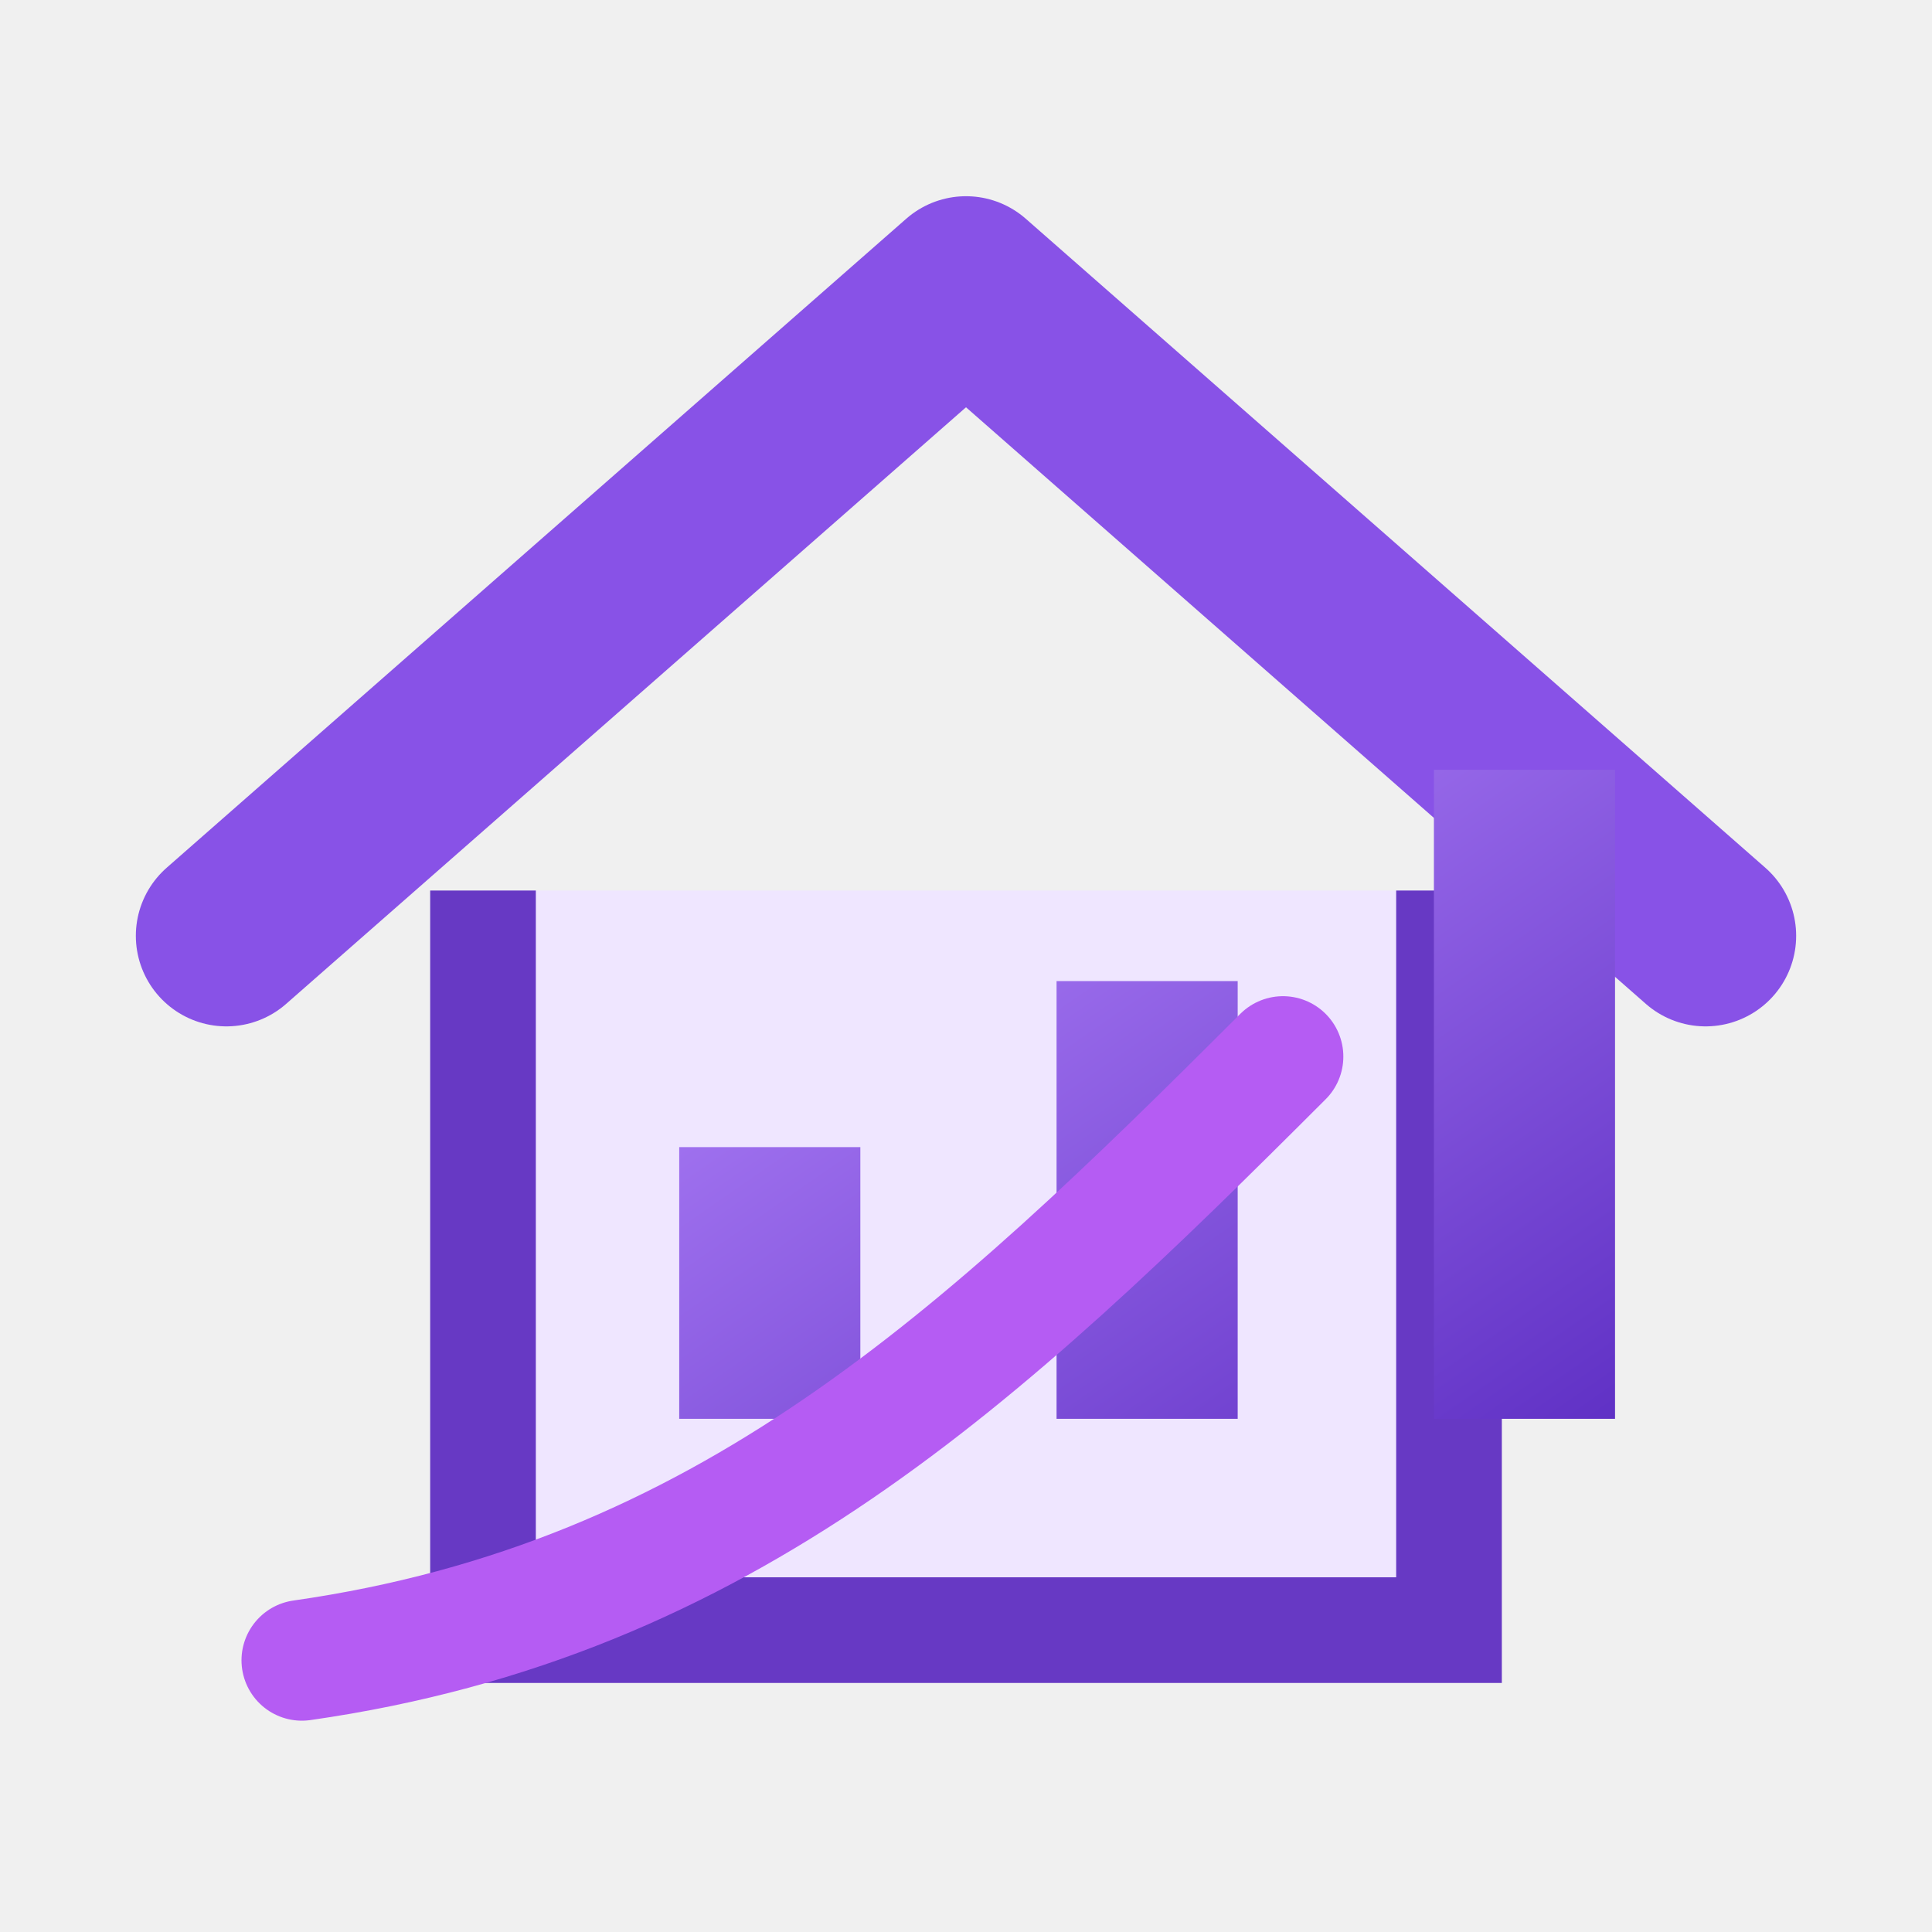
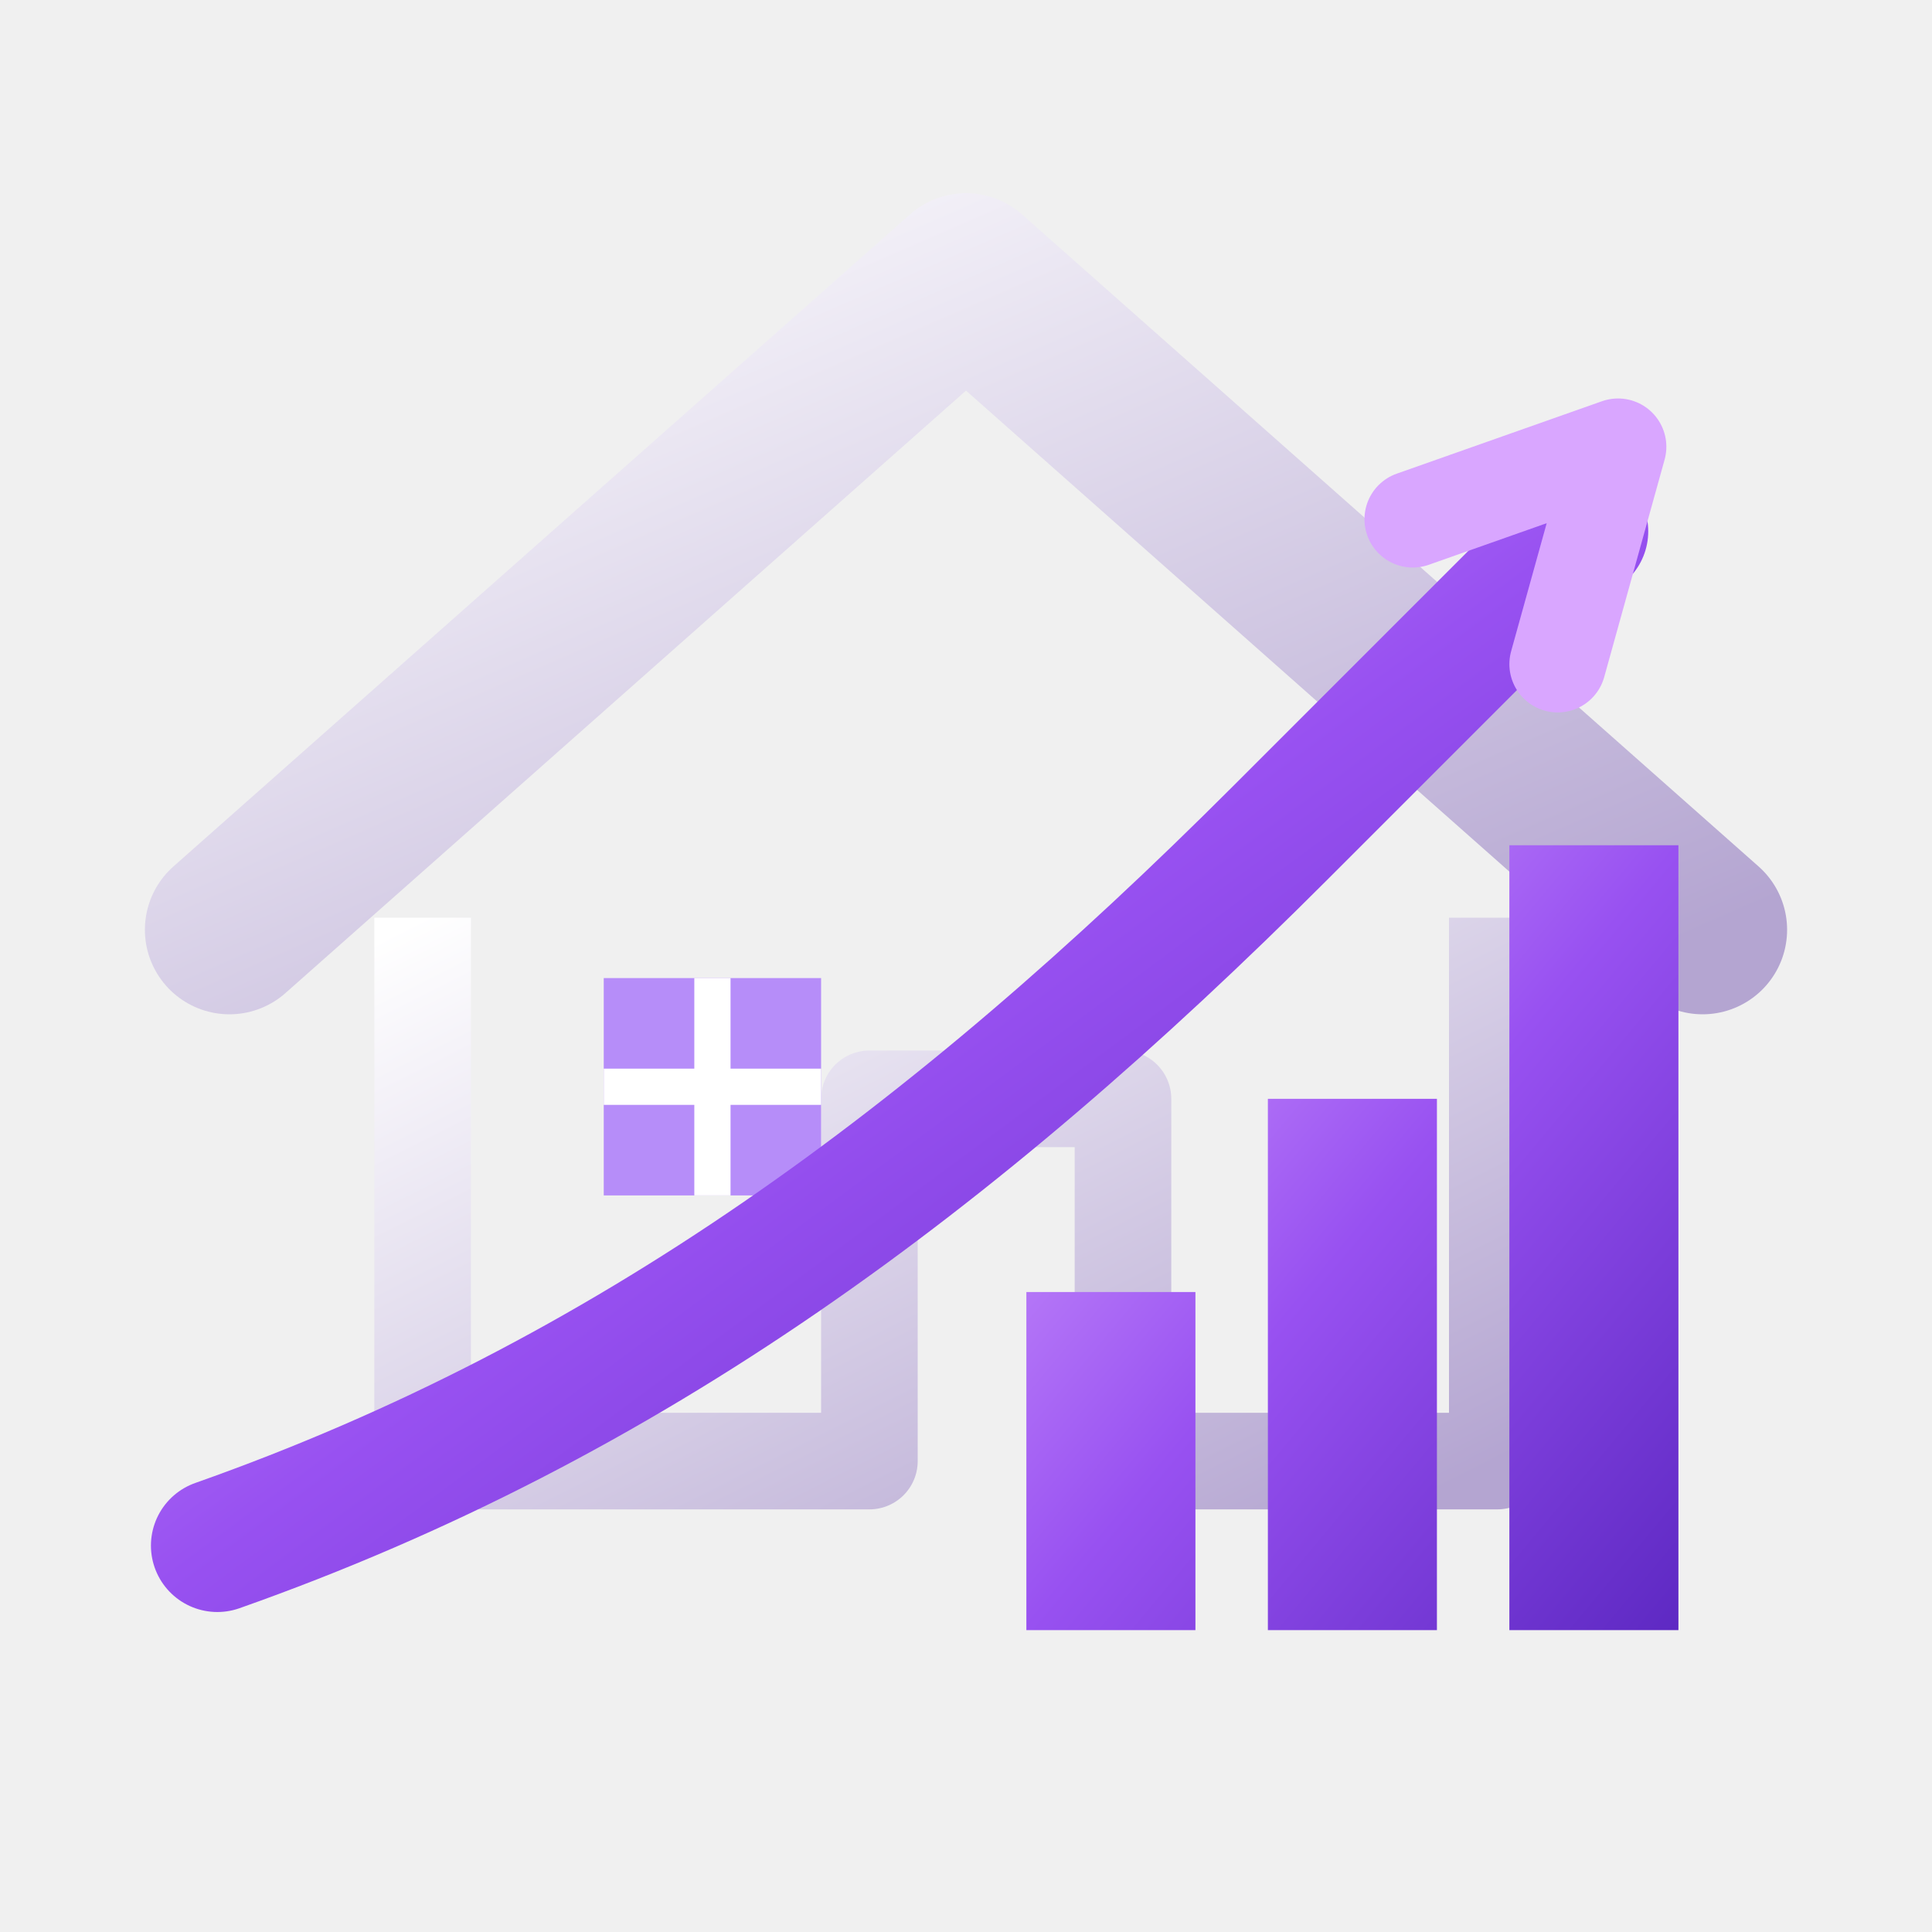
- <svg xmlns="http://www.w3.org/2000/svg" viewBox="0 0 128 128">
+ <svg xmlns="http://www.w3.org/2000/svg" aria-label="Family Budget Tracker logo" role="img" viewBox="0 0 160 160">
  <defs>
-     <linearGradient id="p" x2="1" y2="1">
-       <stop stop-color="#b88aff" />
-       <stop offset="1" stop-color="#6031c5" />
+     <linearGradient id="violet" x1="0" x2="1" y1="0" y2="1">
+       <stop stop-color="#d9a6ff" />
+       <stop offset=".5" stop-color="#9851f1" />
+       <stop offset="1" stop-color="#5e29c3" />
+     </linearGradient>
+     <linearGradient id="silver" x1="0" x2="1" y1="0" y2="1">
+       <stop stop-color="#fff" />
+       <stop offset="1" stop-color="#b4a5d1" />
    </linearGradient>
  </defs>
-   <path d="M15 62 64 19l49 43" fill="none" stroke="#8852e7" stroke-width="12" stroke-linecap="round" stroke-linejoin="round" />
-   <path d="M32 59v49h64V59" fill="#efe6ff" stroke="#6739c4" stroke-width="7" />
-   <path d="M45 94V76h12v18m13 0V65h12v29m13 0V51h12v43" fill="url(#p)" />
-   <path d="M20 110c28-4 45-20 65-40" fill="none" stroke="#b55cf3" stroke-width="8" stroke-linecap="round" />
+   <path d="M19 77 80 23l61 54" fill="none" stroke="url(#silver)" stroke-linecap="round" stroke-linejoin="round" stroke-width="14" />
+   <path d="M35 76v45h37V91h21v30h31V76" fill="none" stroke="url(#silver)" stroke-linejoin="round" stroke-width="8" />
+   <path d="M50 81h18v18H50z" fill="#b68df9" />
+   <path d="M59 81v18M50 90h18" stroke="#fff" stroke-width="3" />
+   <path d="M85 135V107h14v28M105 135V91h14v44M125 135V70h14v65" fill="url(#violet)" />
+   <path d="M18 128c34-12 61-32 88-59l25-25" fill="none" stroke="url(#violet)" stroke-linecap="round" stroke-width="11" />
+   <path d="m117 43 17-6-5 18" fill="none" stroke="#d9a6ff" stroke-linecap="round" stroke-linejoin="round" stroke-width="8" />
</svg>
